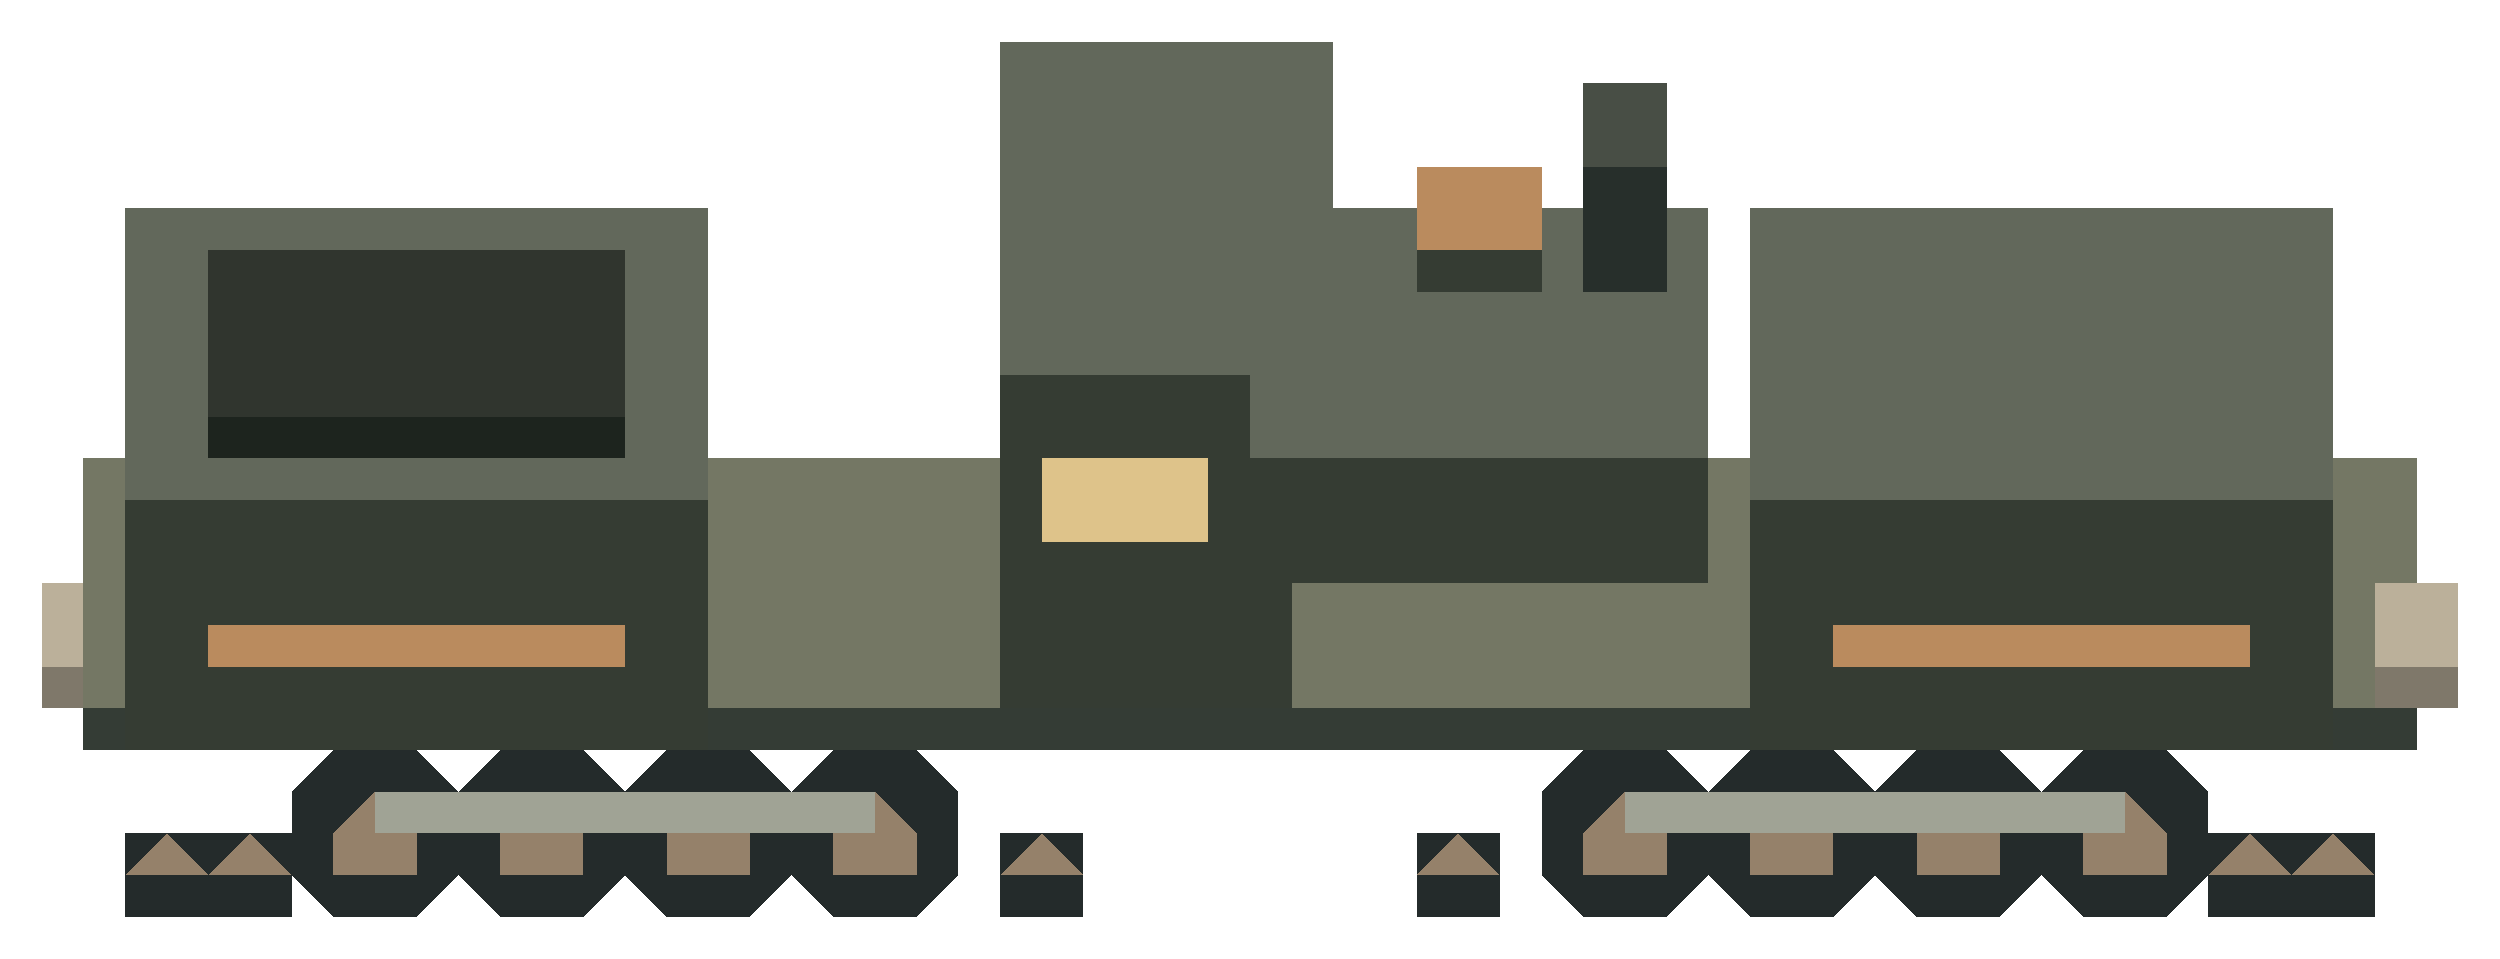
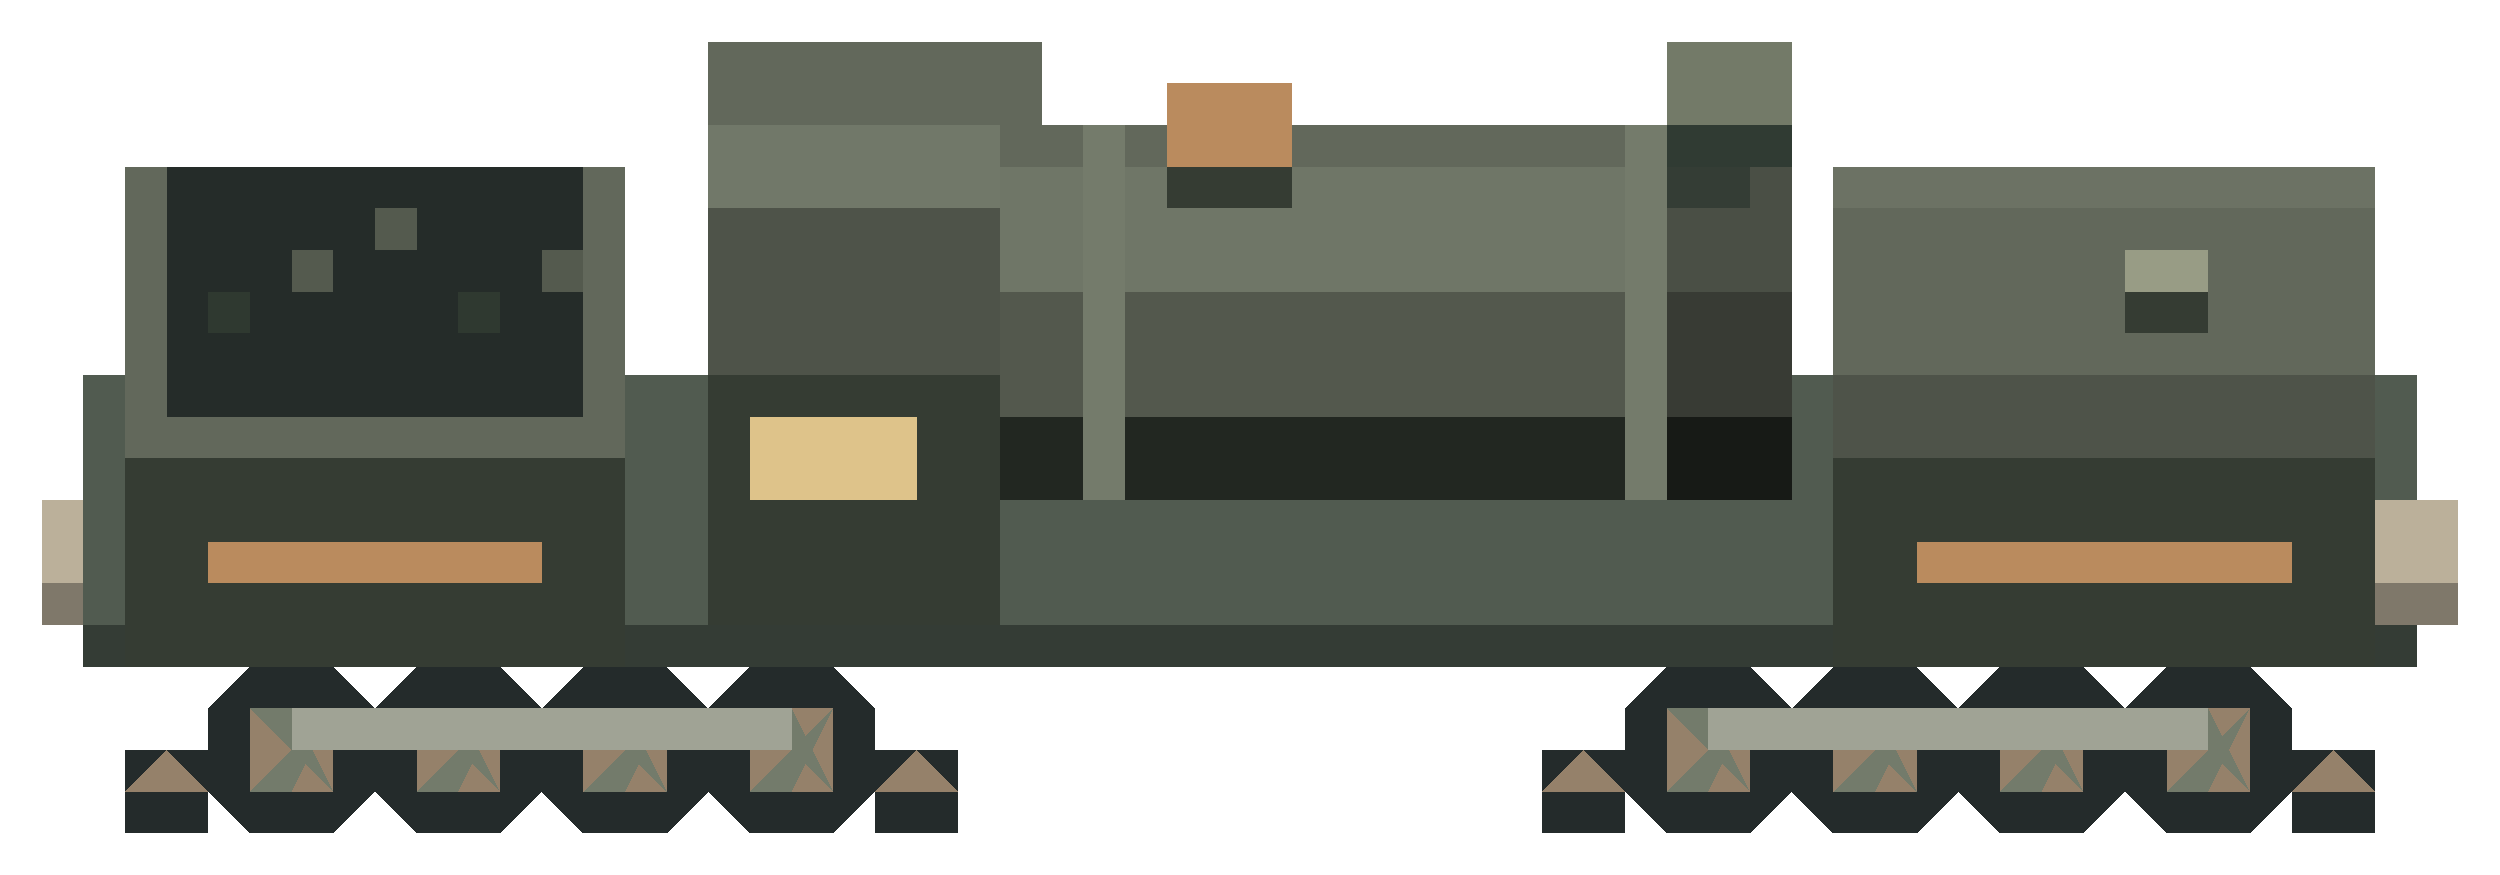
- <svg xmlns="http://www.w3.org/2000/svg" width="60" height="23" viewBox="0 0 60 23" shape-rendering="crispEdges" data-template="driving-loco-steam-garratt-right" data-anchor-x="2" data-anchor-y="18" data-length-m="28">
+ <svg xmlns="http://www.w3.org/2000/svg" width="60" height="21" viewBox="0 0 60 21" shape-rendering="crispEdges" data-template="driving-loco-steam-garratt-right" data-anchor-x="2" data-anchor-y="16" data-length-m="28">
  <g id="coupler">
-     <polygon points="1,17 3,17 3,16 1,16" fill="#7f786a" />
-     <polygon points="1,14 3,14 3,16 1,16" fill="#bbb09a" />
+     <polygon points="1,15 3,15 3,14 1,14" fill="#7f786a" />
+     <polygon points="1,12 3,12 3,14 1,14" fill="#bbb09a" />
  </g>
  <g id="running-gear">
-     <polygon points="5,21 5,20 4,20 4,20 3,20 3,21 3,22 4,22 4,22 5,22" fill="#242b2b" />
-     <polygon points="5,21 4,20 4,20 4,20 4,20 3,21 4,21 4,21 4,21 4,21" fill="#95816a" />
-     <polygon points="7,21 7,20 6,20 6,20 5,20 5,21 5,22 6,22 6,22 7,22" fill="#242b2b" />
-     <polygon points="7,21 6,20 6,20 6,20 6,20 5,21 6,21 6,21 6,21 6,21" fill="#95816a" />
-     <polygon points="11,20 11,19 10,18 8,18 7,19 7,20 7,21 8,22 10,22 11,21" fill="#242b2b" />
-     <polygon points="10,20 10,20 9,19 9,19 8,20 8,20 8,21 9,21 9,21 10,21" fill="#95816a" />
-     <polygon points="15,20 15,19 14,18 12,18 11,19 11,20 11,21 12,22 14,22 15,21" fill="#242b2b" />
-     <polygon points="14,20 14,20 13,19 13,19 12,20 12,20 12,21 13,21 13,21 14,21" fill="#95816a" />
-     <polygon points="19,20 19,19 18,18 16,18 15,19 15,20 15,21 16,22 18,22 19,21" fill="#242b2b" />
-     <polygon points="18,20 18,20 17,19 17,19 16,20 16,20 16,21 17,21 17,21 18,21" fill="#95816a" />
-     <polygon points="23,20 23,19 22,18 20,18 19,19 19,20 19,21 20,22 22,22 23,21" fill="#242b2b" />
-     <polygon points="22,20 22,20 21,19 21,19 20,20 20,20 20,21 21,21 21,21 22,21" fill="#95816a" />
-     <polygon points="26,21 26,20 25,20 25,20 24,20 24,21 24,22 25,22 25,22 26,22" fill="#242b2b" />
-     <polygon points="26,21 25,20 25,20 25,20 25,20 24,21 25,21 25,21 25,21 25,21" fill="#95816a" />
-     <polygon points="36,21 36,20 35,20 35,20 34,20 34,21 34,22 35,22 35,22 36,22" fill="#242b2b" />
-     <polygon points="36,21 35,20 35,20 35,20 35,20 34,21 35,21 35,21 35,21 35,21" fill="#95816a" />
-     <polygon points="41,20 41,19 40,18 38,18 37,19 37,20 37,21 38,22 40,22 41,21" fill="#242b2b" />
-     <polygon points="40,20 40,20 39,19 39,19 38,20 38,20 38,21 39,21 39,21 40,21" fill="#95816a" />
-     <polygon points="45,20 45,19 44,18 42,18 41,19 41,20 41,21 42,22 44,22 45,21" fill="#242b2b" />
-     <polygon points="44,20 44,20 43,19 43,19 42,20 42,20 42,21 43,21 43,21 44,21" fill="#95816a" />
-     <polygon points="49,20 49,19 48,18 46,18 45,19 45,20 45,21 46,22 48,22 49,21" fill="#242b2b" />
-     <polygon points="48,20 48,20 47,19 47,19 46,20 46,20 46,21 47,21 47,21 48,21" fill="#95816a" />
-     <polygon points="53,20 53,19 52,18 50,18 49,19 49,20 49,21 50,22 52,22 53,21" fill="#242b2b" />
-     <polygon points="52,20 52,20 51,19 51,19 50,20 50,20 50,21 51,21 51,21 52,21" fill="#95816a" />
-     <polygon points="55,21 55,20 54,20 54,20 53,20 53,21 53,22 54,22 54,22 55,22" fill="#242b2b" />
-     <polygon points="55,21 54,20 54,20 54,20 54,20 53,21 54,21 54,21 54,21 54,21" fill="#95816a" />
-     <polygon points="57,21 57,20 56,20 56,20 55,20 55,21 55,22 56,22 56,22 57,22" fill="#242b2b" />
-     <polygon points="57,21 56,20 56,20 56,20 56,20 55,21 56,21 56,21 56,21 56,21" fill="#95816a" />
+     <polygon points="5,19 5,18 4,18 4,18 3,18 3,19 3,20 4,20 4,20 5,20" fill="#242b2b" />
+     <polygon points="5,19 4,18 4,18 4,18 4,18 3,19 4,19 4,19 4,19 4,19" fill="#95816a" />
+     <polygon points="9,18 9,17 8,16 6,16 5,17 5,18 5,19 6,20 8,20 9,19" fill="#242b2b" />
+     <polygon points="8,18 8,17 7,17 7,17 6,17 6,18 6,19 7,19 7,19 8,19" fill="#95816a" />
+   </g>
+   <g id="driver-spokes">
+     <polygon points="6,18 8,18 9,18 6,18" fill="#737b6b" />
+     <polygon points="6,19 8,17 8,17 7,19" fill="#737b6b" />
+     <polygon points="8,19 6,17 7,17 8,19" fill="#737b6b" />
+     <polygon points="13,18 13,17 12,16 10,16 9,17 9,18 9,19 10,20 12,20 13,19" fill="#242b2b" />
+     <polygon points="12,18 12,17 11,17 11,17 10,17 10,18 10,19 11,19 11,19 12,19" fill="#95816a" />
+   </g>
+   <g id="driver-spokes">
+     <polygon points="10,18 12,18 13,18 10,18" fill="#737b6b" />
+     <polygon points="10,19 12,17 12,17 11,19" fill="#737b6b" />
+     <polygon points="12,19 10,17 11,17 12,19" fill="#737b6b" />
+     <polygon points="17,18 17,17 16,16 14,16 13,17 13,18 13,19 14,20 16,20 17,19" fill="#242b2b" />
+     <polygon points="16,18 16,17 15,17 15,17 14,17 14,18 14,19 15,19 15,19 16,19" fill="#95816a" />
+   </g>
+   <g id="driver-spokes">
+     <polygon points="14,18 16,18 17,18 14,18" fill="#737b6b" />
+     <polygon points="14,19 16,17 16,17 15,19" fill="#737b6b" />
+     <polygon points="16,19 14,17 15,17 16,19" fill="#737b6b" />
+     <polygon points="21,18 21,17 20,16 18,16 17,17 17,18 17,19 18,20 20,20 21,19" fill="#242b2b" />
+     <polygon points="20,18 20,17 19,17 19,17 18,17 18,18 18,19 19,19 19,19 20,19" fill="#95816a" />
+   </g>
+   <g id="driver-spokes">
+     <polygon points="18,18 20,18 21,18 18,18" fill="#737b6b" />
+     <polygon points="18,19 20,17 20,17 19,19" fill="#737b6b" />
+     <polygon points="20,19 18,17 19,17 20,19" fill="#737b6b" />
+     <polygon points="23,19 23,18 22,18 22,18 21,18 21,19 21,20 22,20 22,20 23,20" fill="#242b2b" />
+     <polygon points="23,19 22,18 22,18 22,18 22,18 21,19 22,19 22,19 22,19 22,19" fill="#95816a" />
+     <polygon points="39,19 39,18 38,18 38,18 37,18 37,19 37,20 38,20 38,20 39,20" fill="#242b2b" />
+     <polygon points="39,19 38,18 38,18 38,18 38,18 37,19 38,19 38,19 38,19 38,19" fill="#95816a" />
+     <polygon points="43,18 43,17 42,16 40,16 39,17 39,18 39,19 40,20 42,20 43,19" fill="#242b2b" />
+     <polygon points="42,18 42,17 41,17 41,17 40,17 40,18 40,19 41,19 41,19 42,19" fill="#95816a" />
+   </g>
+   <g id="driver-spokes">
+     <polygon points="40,18 42,18 43,18 40,18" fill="#737b6b" />
+     <polygon points="40,19 42,17 42,17 41,19" fill="#737b6b" />
+     <polygon points="42,19 40,17 41,17 42,19" fill="#737b6b" />
+     <polygon points="47,18 47,17 46,16 44,16 43,17 43,18 43,19 44,20 46,20 47,19" fill="#242b2b" />
+     <polygon points="46,18 46,17 45,17 45,17 44,17 44,18 44,19 45,19 45,19 46,19" fill="#95816a" />
+   </g>
+   <g id="driver-spokes">
+     <polygon points="44,18 46,18 47,18 44,18" fill="#737b6b" />
+     <polygon points="44,19 46,17 46,17 45,19" fill="#737b6b" />
+     <polygon points="46,19 44,17 45,17 46,19" fill="#737b6b" />
+     <polygon points="51,18 51,17 50,16 48,16 47,17 47,18 47,19 48,20 50,20 51,19" fill="#242b2b" />
+     <polygon points="50,18 50,17 49,17 49,17 48,17 48,18 48,19 49,19 49,19 50,19" fill="#95816a" />
+   </g>
+   <g id="driver-spokes">
+     <polygon points="48,18 50,18 51,18 48,18" fill="#737b6b" />
+     <polygon points="48,19 50,17 50,17 49,19" fill="#737b6b" />
+     <polygon points="50,19 48,17 49,17 50,19" fill="#737b6b" />
+     <polygon points="55,18 55,17 54,16 52,16 51,17 51,18 51,19 52,20 54,20 55,19" fill="#242b2b" />
+     <polygon points="54,18 54,17 53,17 53,17 52,17 52,18 52,19 53,19 53,19 54,19" fill="#95816a" />
+   </g>
+   <g id="driver-spokes">
+     <polygon points="52,18 54,18 55,18 52,18" fill="#737b6b" />
+     <polygon points="52,19 54,17 54,17 53,19" fill="#737b6b" />
+     <polygon points="54,19 52,17 53,17 54,19" fill="#737b6b" />
+     <polygon points="57,19 57,18 56,18 56,18 55,18 55,19 55,20 56,20 56,20 57,20" fill="#242b2b" />
+     <polygon points="57,19 56,18 56,18 56,18 56,18 55,19 56,19 56,19 56,19 56,19" fill="#95816a" />
  </g>
  <g id="frame">
-     <polygon points="2,18 58,18 58,17 2,17" fill="#343c35" />
-     <polygon points="2,11 58,11 58,17 2,17" fill="#747764" />
+     <polygon points="2,16 58,16 58,15 2,15" fill="#343c35" />
+     <polygon points="2,9 58,9 58,15 2,15" fill="#515b50" />
  </g>
  <g id="coupling-rods">
-     <polygon points="9,20 21,20 21,19 9,19" fill="#a0a395" />
-     <polygon points="39,20 51,20 51,19 39,19" fill="#a0a395" />
+     <polygon points="7,18 19,18 19,17 7,17" fill="#a0a395" />
+     <polygon points="41,18 53,18 53,17 41,17" fill="#a0a395" />
  </g>
  <g id="rear-tank">
-     <polygon points="3,18 17,18 17,12 3,12" fill="#353c33" />
-     <polygon points="3,5 17,5 17,12 3,12" fill="#62685b" />
-     <polygon points="5,11 15,11 15,10 5,10" fill="#1d241e" />
-     <polygon points="5,6 15,6 15,10 5,10" fill="#30352e" />
-     <polygon points="5,16 15,16 15,15 5,15" fill="#ba8b5e" />
-     <polygon points="5,15 15,15 15,15 5,15" fill="#ba8b5e" />
+     <polygon points="3,16 15,16 15,11 3,11" fill="#353c33" />
+     <polygon points="3,4 15,4 15,11 3,11" fill="#62685b" />
+   </g>
+   <g id="coal-load">
+     <polygon points="4,10 14,10 14,10 4,10" fill="#1c2421" />
+     <polygon points="4,4 14,4 14,10 4,10" fill="#252c29" />
+     <polygon points="5,8 6,8 6,7 5,7" fill="#2f3930" />
+     <polygon points="5,7 6,7 6,7 5,7" fill="#545a4e" />
+     <polygon points="7,7 8,7 8,7 7,7" fill="#2f3930" />
+     <polygon points="7,6 8,6 8,7 7,7" fill="#545a4e" />
+     <polygon points="9,6 10,6 10,6 9,6" fill="#2f3930" />
+     <polygon points="9,5 10,5 10,6 9,6" fill="#545a4e" />
+     <polygon points="11,8 12,8 12,7 11,7" fill="#2f3930" />
+     <polygon points="11,7 12,7 12,7 11,7" fill="#545a4e" />
+     <polygon points="13,7 14,7 14,7 13,7" fill="#2f3930" />
+     <polygon points="13,6 14,6 14,7 13,7" fill="#545a4e" />
+     <polygon points="5,14 13,14 13,13 5,13" fill="#ba8b5e" />
+     <polygon points="5,13 13,13 13,13 5,13" fill="#ba8b5e" />
  </g>
  <g id="cab">
-     <polygon points="24,17 31,17 31,10 24,10" fill="#353c33" />
-     <polygon points="24,2 31,2 31,10 24,10" fill="#62685b" />
-     <polygon points="25,13 29,13 29,11 25,11" fill="#dec38a" />
-     <polygon points="24,10 32,10 32,9 24,9" fill="#353c33" />
-     <polygon points="24,1 32,1 32,9 24,9" fill="#62685b" />
+     <polygon points="17,15 24,15 24,9 17,9" fill="#353c33" />
+     <polygon points="17,2 24,2 24,9 17,9" fill="#62685b" />
+     <polygon points="18,12 22,12 22,10 18,10" fill="#dec38a" />
+   </g>
+   <g id="arched-cab-roof">
+     <polygon points="17,1 25,1 25,3 17,3" fill="#62685b" />
+     <polygon points="17,3 25,3 25,5 17,5" fill="#717869" />
+     <polygon points="17,5 25,5 25,9 17,9" fill="#4e5349" />
+   </g>
+   <g id="cab-trim">
+     <polygon points="17,14 23,14 23,14 17,14" fill="#ba8b5e" />
+     <polygon points="17,14 23,14 23,14 17,14" fill="#ba8b5e" />
  </g>
  <g id="boiler">
</g>
  <g id="boiler">
-     <polygon points="30,7 41,7 41,5 30,5" fill="#62685b" />
-     <polygon points="30,5 41,5 41,7 30,7" fill="#62685b" />
-     <polygon points="30,7 41,7 41,11 30,11" fill="#62685b" />
-     <polygon points="30,11 41,11 41,14 30,14" fill="#353c33" />
-     <polygon points="30,14 41,14 41,14 30,14" fill="#29302c" />
-     <polygon points="41,12 41,9 41,6 41,5 41,6 41,9 41,12 41,14" fill="#2d3431" />
-     <polygon points="34,7 37,7 37,6 34,6" fill="#353c33" />
-     <polygon points="34,4 37,4 37,6 34,6" fill="#ba8b5e" />
-     <polygon points="38,7 40,7 40,4 38,4" fill="#272f2b" />
-     <polygon points="38,2 40,2 40,4 38,4" fill="#484e45" />
+     <polygon points="24,4 40,4 40,3 24,3" fill="#353c33" />
+     <polygon points="40,4 43,4 43,3 40,3" fill="#242822" />
+     <polygon points="24,3 40,3 40,4 24,4" fill="#62685b" />
+     <polygon points="40,3 43,3 43,4 40,4" fill="#42463d" />
+     <polygon points="24,4 40,4 40,7 24,7" fill="#6f7667" />
+     <polygon points="40,4 43,4 43,7 40,7" fill="#4a4f45" />
+     <polygon points="24,7 40,7 40,10 24,10" fill="#53584d" />
+     <polygon points="40,7 43,7 43,10 40,10" fill="#383b34" />
+     <polygon points="24,10 40,10 40,12 24,12" fill="#353c33" />
+     <polygon points="40,10 43,10 43,12 40,12" fill="#242822" />
+     <polygon points="24,12 40,12 40,10 24,10" fill="#222721" />
+     <polygon points="40,12 43,12 43,10 40,10" fill="#171a16" />
+   </g>
+   <g id="boiler-bands">
+     <polygon points="26,4 27,4 27,3 26,3" fill="#747b6b" />
+     <polygon points="26,3 27,3 27,4 26,4" fill="#747b6b" />
+     <polygon points="26,4 27,4 27,7 26,7" fill="#747b6b" />
+     <polygon points="26,7 27,7 27,10 26,10" fill="#747b6b" />
+     <polygon points="26,10 27,10 27,12 26,12" fill="#747b6b" />
+     <polygon points="26,12 27,12 27,10 26,10" fill="#747b6b" />
+     <polygon points="39,4 40,4 40,3 39,3" fill="#747b6b" />
+     <polygon points="39,3 40,3 40,4 39,4" fill="#747b6b" />
+     <polygon points="39,4 40,4 40,7 39,7" fill="#747b6b" />
+     <polygon points="39,7 40,7 40,10 39,10" fill="#747b6b" />
+     <polygon points="39,10 40,10 40,12 39,12" fill="#747b6b" />
+     <polygon points="39,12 40,12 40,10 39,10" fill="#747b6b" />
+   </g>
+   <g id="steam-dome">
+     <polygon points="28,5 31,5 31,4 28,4" fill="#353c33" />
+     <polygon points="28,2 31,2 31,4 28,4" fill="#ba8b5e" />
+   </g>
+   <g id="chimney">
+     <polygon points="40,5 42,5 42,3 40,3" fill="#343d35" />
+     <polygon points="40,2 42,2 42,3 40,3" fill="#777b68" />
+     <polygon points="40,4 43,4 43,3 40,3" fill="#303b33" />
+     <polygon points="40,1 43,1 43,3 40,3" fill="#737a68" />
+   </g>
+   <g id="boiler-handrail">
+     <polygon points="25,10 42,10 42,10 25,10" fill="#b4b6a0" />
  </g>
  <g id="front-tank">
-     <polygon points="42,18 56,18 56,12 42,12" fill="#353c33" />
-     <polygon points="42,5 56,5 56,12 42,12" fill="#62685b" />
-     <polygon points="44,16 54,16 54,15 44,15" fill="#ba8b5e" />
-     <polygon points="44,15 54,15 54,15 44,15" fill="#ba8b5e" />
+     <polygon points="44,16 57,16 57,11 44,11" fill="#353c33" />
+     <polygon points="44,4 57,4 57,11 44,11" fill="#62685b" />
+   </g>
+   <g id="water-tank-roof">
+     <polygon points="44,4 44,5 57,5 57,4" fill="#6c7264" />
+     <polygon points="44,5 44,9 57,9 57,5" fill="#62685b" />
+     <polygon points="44,9 44,11 57,11 57,9" fill="#4e5349" />
+     <polygon points="51,8 53,8 53,7 51,7" fill="#353c33" />
+     <polygon points="51,6 53,6 53,7 51,7" fill="#989c85" />
+     <polygon points="46,14 55,14 55,13 46,13" fill="#ba8b5e" />
+     <polygon points="46,13 55,13 55,13 46,13" fill="#ba8b5e" />
  </g>
  <g id="coupler">
-     <polygon points="57,17 59,17 59,16 57,16" fill="#7f786a" />
-     <polygon points="57,14 59,14 59,16 57,16" fill="#bbb09a" />
+     <polygon points="57,15 59,15 59,14 57,14" fill="#7f786a" />
+     <polygon points="57,12 59,12 59,14 57,14" fill="#bbb09a" />
  </g>
</svg>
